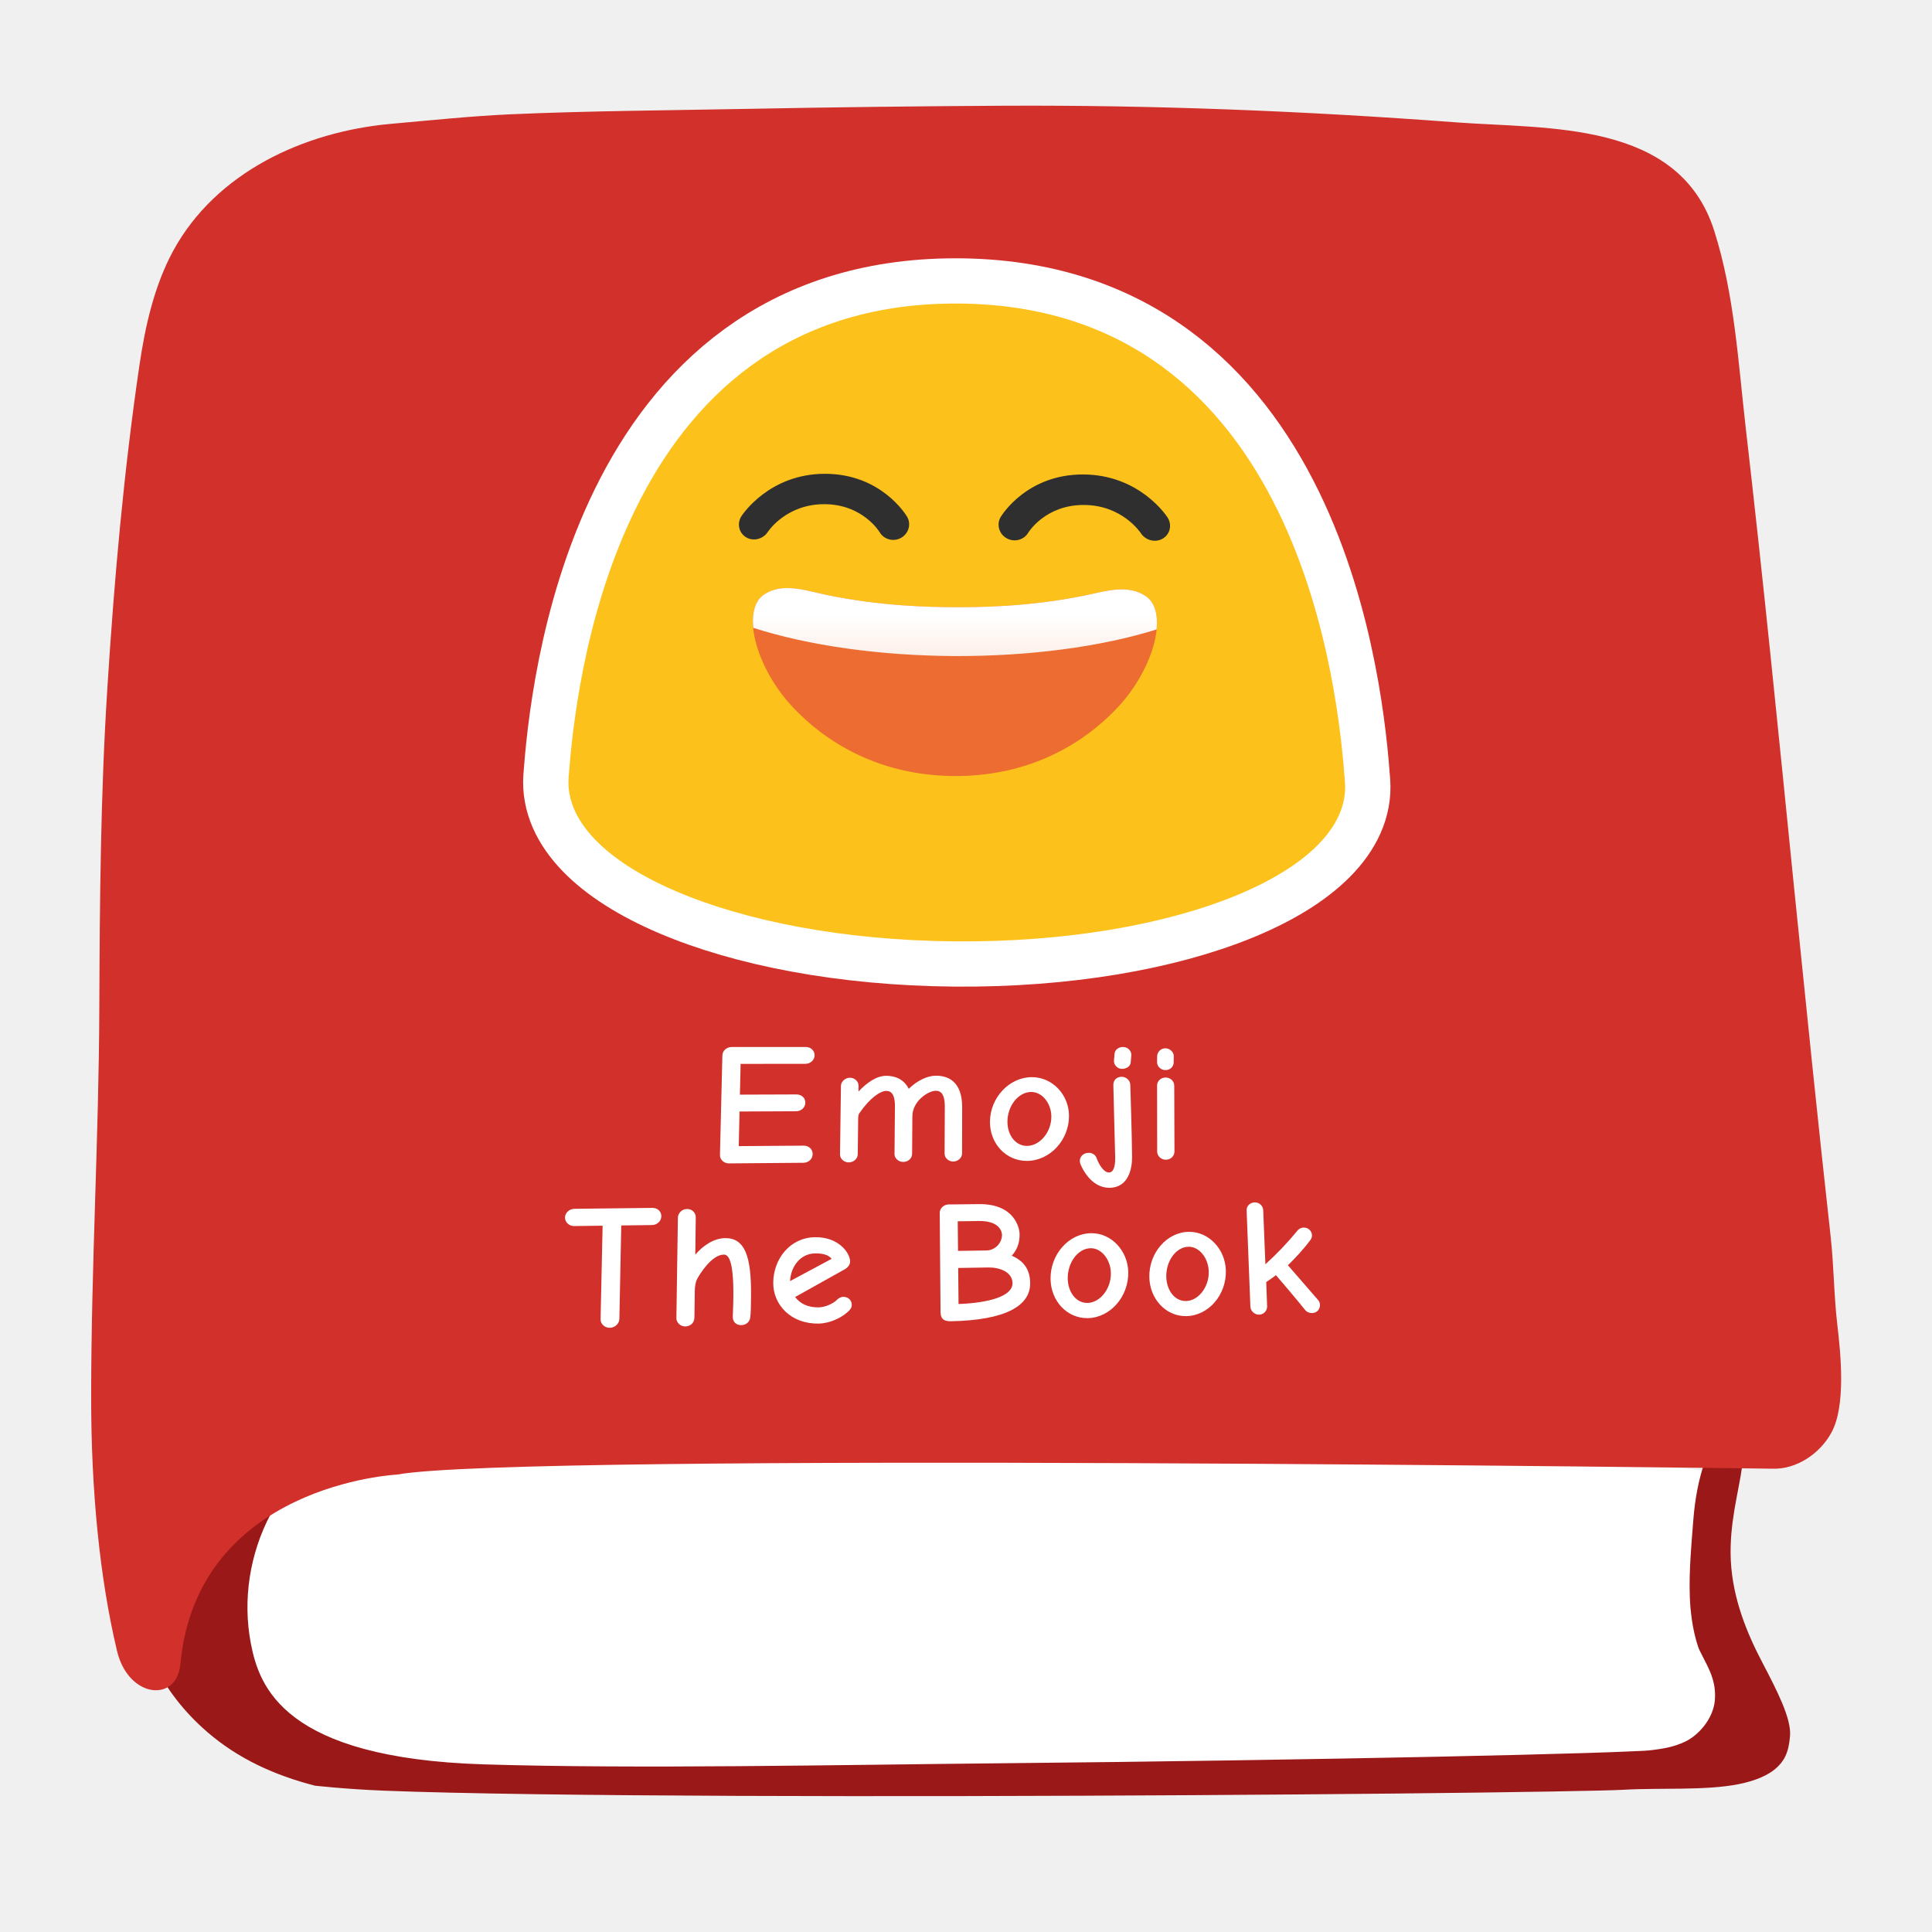
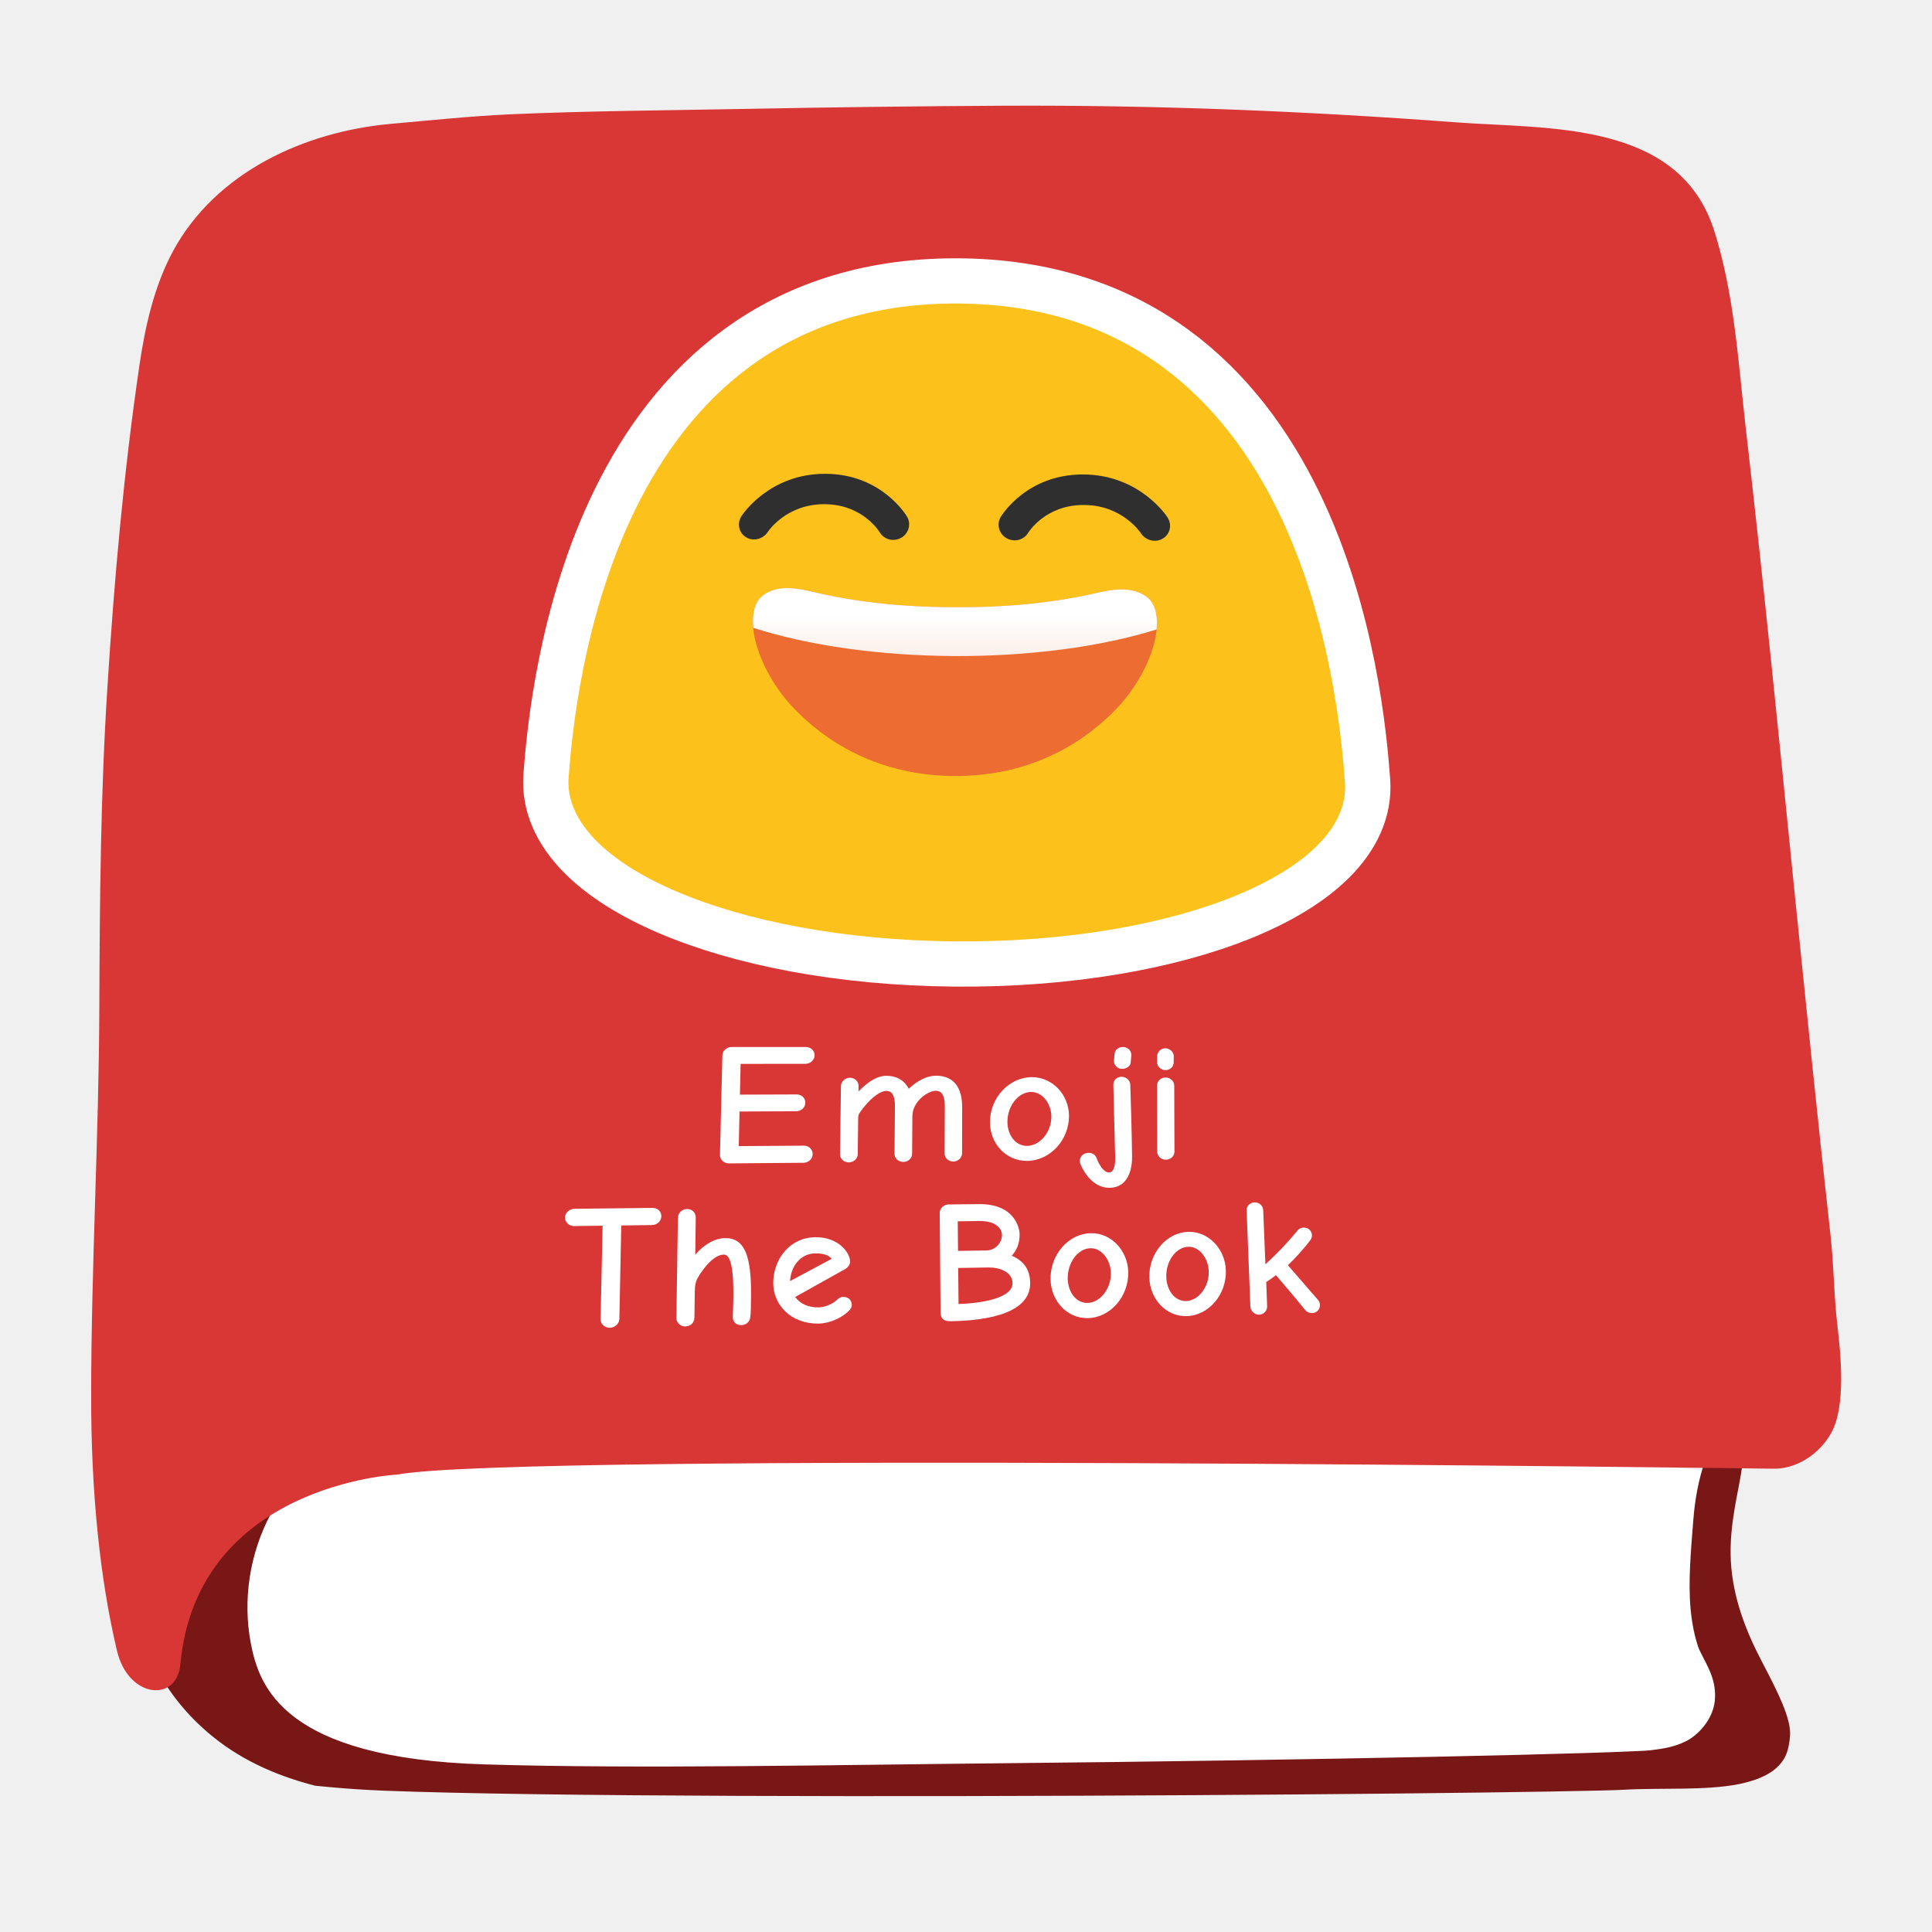
<svg xmlns="http://www.w3.org/2000/svg" xmlns:xlink="http://www.w3.org/1999/xlink" width="128" height="128" version="1.1" id="svg13950" xml:space="preserve">
  <defs id="defs13924">
    <linearGradient gradientTransform="matrix(0.5182734,0,-0.0299342,0.5182734,31.75136,8.979207)" xlink:href="#a" id="b" x1="95.743" y1="70.878" x2="95.743" y2="82.469" gradientUnits="userSpaceOnUse" />
    <linearGradient id="a">
      <stop offset="0" stop-color="#fff" id="stop13919" />
      <stop offset="1" stop-color="#fff" stop-opacity=".787" id="stop13921" />
    </linearGradient>
  </defs>
  <path d="m 112.521,116.16 c -3.239,0.496 -88.226,2.602 -92.121,0.677 -5.198,-2.559 -6.813,-10.762 -4.116,-15.845 2.213,-4.172 7.884,-4.276 11.814,-4.345 5.947,-0.104 78.774,-0.058 83.845,0.68 1.13,0.173 2.029,0.012 2.248,1.325 0.254,1.568 -0.415,3.504 -0.473,5.106 -0.081,1.936 0.184,3.85 0.415,5.763 0.161,1.372 1.049,3.043 0.934,4.403 -0.104,1.302 -1.462,2.075 -2.546,2.236 z" fill="#ffffff" id="path13926" style="stroke-width:1" />
-   <path style="line-height:normal;font-variant-ligatures:normal;font-variant-position:normal;font-variant-caps:normal;font-variant-numeric:normal;font-variant-alternates:normal;font-variant-east-asian:normal;font-feature-settings:normal;text-indent:0;text-align:start;text-decoration-line:none;text-decoration-style:solid;text-decoration-color:#000000;text-transform:none;text-orientation:mixed;shape-padding:0;isolation:auto;mix-blend-mode:normal;fill:#9a1818;fill-opacity:1" d="m 66.5,9.014 c -5.69,0.03 -11.391,0.1 -17.082,0.21 -5.218,0.101 -10.411,0.13 -15.57,0.358 -2.528,0.116 -5.14,0.393 -7.772,0.625 -5.281,0.476 -10.429,2.938 -12.847,7.379 l -0.002,0.002 v 0.002 c -1.07,1.977 -1.644,4.421 -2.008,6.896 C 10.19,31.47 9.563,38.525 9.115,45.611 v 0.002 C 8.66,52.626 8.61,59.686 8.58,66.781 v 0.002 C 8.55,75.437 8.041,84.004 8.041,92.494 v 0.002 c -0.005,4.287 -0.155,8.587 0.504,12.408 0.659,3.82 2.035,7.101 5.146,9.81 l 0.002,0.003 c 2.08,1.806 4.492,2.897 7.186,3.592 h 0.004 c -0.036,-0.01 1.955,0.224 4.515,0.326 2.561,0.101 5.99,0.178 9.989,0.234 7.997,0.113 18.277,0.144 28.562,0.125 10.285,-0.019 20.577,-0.086 28.61,-0.168 8.033,-0.081 13.984,-0.188 14.982,-0.248 2.446,-0.145 5.445,0.068 7.658,-0.375 1.107,-0.221 1.947,-0.589 2.463,-1.047 0.515,-0.457 0.848,-0.987 0.934,-2.17 0.077,-1.144 -0.846,-2.945 -1.815,-4.799 -1.038,-1.97 -1.976,-4.24 -2.11,-6.779 v -0.006 c -0.121,-2.48 0.535,-4.583 0.766,-6.357 l 0.237,-1.807 1.82,0.069 c 0.678,0.025 1.683,-0.604 2.086,-1.352 l 0.004,-0.006 0.002,-0.006 c 0.17,-0.308 0.388,-1.362 0.394,-2.523 0.006,-1.161 -0.123,-2.426 -0.236,-3.38 -0.248,-2.109 -0.248,-4.111 -0.451,-5.933 v -0.002 c -0.852,-7.643 -1.623,-15.28 -2.402,-22.908 v -0.002 c -1.03,-10.222 -2.04,-20.423 -3.217,-30.601 v -0.002 c -0.51,-4.45 -0.773,-8.805 -2.01,-12.692 -0.943,-2.961 -2.872,-4.101 -5.727,-4.83 -2.854,-0.728 -6.436,-0.72 -9.626,-0.96 C 86.346,9.363 76.491,8.964 66.5,9.014 Z M 43.06,9.926 c 4.452,0 8.814,0.166 12.868,0.1 h 0.002 c 10.64,-0.163 21.13,0.872 31.504,1.15 h 0.002 c 3.473,0.095 6.71,0.662 9.82,0.709 h 0.004 c 3.287,0.041 7.563,0.27 10.472,3.537 l 0.002,0.002 c 1.502,1.682 2.214,3.73 2.555,5.676 h 0.002 c 0.28,1.599 0.832,3.33 1.049,5.404 v 0.004 c 1.076,10.129 1.676,20.258 2.394,30.34 v 0.004 c 0.33,4.462 0.678,8.904 1.116,13.326 l 0.002,0.002 v 0.004 c 0.523,5.445 0.95,11.318 0.492,16.943 v 0.006 l -0.002,0.008 c -0.041,0.462 -0.13,0.983 -0.346,1.523 -0.536,1.349 -1.798,2.028 -2.853,2.309 -1.058,0.281 -2.114,0.308 -3.153,0.275 -2.077,-0.065 -4.294,-0.416 -4.732,-0.424 h -0.002 l -13.961,-0.24 c -5.738,-0.1 -11.478,-0.189 -17.23,-0.29 -5.87,-0.09 -11.74,-0.19 -17.596,-0.28 -5.028,-0.08 -10.038,-0.149 -15.051,-0.229 -3.196,-0.05 -6.39,-0.091 -9.576,-0.12 h -0.03 c -0.387,-0.01 -0.802,-0.01 -1.232,-0.01 -6.685,0 -9.77,3.2 -10.096,3.548 -0.03,0.142 -0.025,0.181 -0.14,0.568 -0.18,0.605 -0.503,1.765 -1.92,2.247 -0.61,0.207 -1.45,0.162 -2.033,-0.141 -0.461,-0.24 -0.845,-0.605 -1.108,-1.053 -0.415,-0.67 -0.515,-1.204 -0.592,-1.484 l -0.004,-0.01 -10e-4,-0.01 c -0.463,-1.772 -0.324,-3.437 -0.305,-4.74 0.03,-2.584 0.201,-5.077 0.24,-7.517 v -0.002 c 0.14,-8.054 0.421,-16.086 0.711,-24.108 v -0.002 c 0.3,-8.096 0.64,-16.183 1.02,-24.27 0.14,-2.999 0.28,-5.995 0.45,-8.997 0.102,-1.834 0.058,-3.762 0.66,-5.713 0.604,-1.952 2.122,-3.854 4.589,-4.834 5.535,-2.202 11.551,-2.936 17.535,-3.14 1.496,-0.052 2.99,-0.071 4.475,-0.071 z m 64.598,82.18 c 0.766,0.011 1.365,0.045 1.875,0.119 h 0.004 c 0.123,0.017 0.55,0.014 1.174,0.158 0.626,0.145 1.62,0.63 2.115,1.564 l 0.008,0.012 0.006,0.014 c 0.447,0.87 0.418,1.998 0.152,2.738 v 0.002 l -0.002,0.004 c -0.45,1.24 -0.696,2.602 -0.806,4.013 -0.162,2.072 -0.34,4.015 -0.182,5.829 v 0.002 c 0.09,0.956 0.255,1.836 0.545,2.658 0.04,0.112 0.257,0.506 0.525,1.05 0.27,0.546 0.635,1.327 0.54,2.385 v 0.016 c -0.125,1.264 -1.126,2.313 -1.948,2.709 -0.822,0.395 -1.53,0.47 -2.02,0.543 -0.485,0.074 -0.847,0.077 -1.603,0.111 -0.761,0.035 -1.777,0.071 -3.021,0.11 -2.489,0.077 -5.883,0.162 -9.887,0.246 -8.008,0.167 -18.452,0.333 -28.916,0.433 -10.465,0.1 -24.032,0.385 -34.161,0.072 -13.264,-0.41 -14.887,-5.142 -15.437,-8.013 -0.55,-2.871 -0.084,-5.946 1.317,-8.574 v -0.002 c 1.243,-2.353 3.392,-3.818 5.58,-4.7 2.189,-0.882 4.472,-1.225 6.398,-1.26 h 0.002 c 2.39,-0.041 21.268,-0.74 39.904,-1.343 9.318,-0.302 18.613,-0.582 25.864,-0.746 3.625,-0.082 6.738,-0.134 9.097,-0.147 1.179,-0.006 2.111,-0.015 2.877,-0.004 z" color="#000000" font-weight="400" font-family="sans-serif" white-space="normal" overflow="visible" fill="#173479" stroke-width="4" id="path13928" />
-   <path d="m 11.95,110.265 c 1.096,-11.935 14.36,-12.57 14.36,-12.57 8.08,-1.5 91.11,-0.39 91.11,-0.39 1.61,0.06 3.17,-1.01 3.92,-2.4 0.96,-1.76 0.62,-5.16 0.39,-7.11 -0.23,-1.95 -0.23,-3.95 -0.45,-5.92 -0.85,-7.63 -1.62,-15.26 -2.4,-22.89 -1.03,-10.22 -2.04,-20.43 -3.22,-30.63 -0.5,-4.37 -0.75,-8.86 -2.09,-13.07 -2.33,-7.32 -11,-6.72 -17.11,-7.18 -10.01,-0.75 -19.92,-1.15 -29.97,-1.1 -5.7,0.03 -11.41,0.1 -17.11,0.21 -5.2,0.1 -10.41,0.13 -15.62,0.36 -2.61,0.12 -5.25,0.4 -7.86,0.63 -5.78,0.52 -11.6,3.22 -14.43,8.42 -1.25,2.31 -1.85,4.98 -2.23,7.56 -1.04,7.07 -1.67,14.18 -2.12,21.3 -0.46,7.09 -0.51,14.19 -0.54,21.29 -0.03,8.58 -0.54,17.15 -0.54,25.72 -0.01,6.27 0.57,12.08 1.712,16.88 0.748,3.147 3.963,3.451 4.198,0.89 z" fill="#3666d9" id="path13930" style="fill:#d2302b;fill-opacity:1" />
+   <path style="line-height:normal;font-variant-ligatures:normal;font-variant-position:normal;font-variant-caps:normal;font-variant-numeric:normal;font-variant-alternates:normal;font-variant-east-asian:normal;font-feature-settings:normal;text-indent:0;text-align:start;text-decoration-line:none;text-decoration-style:solid;text-decoration-color:#000000;text-transform:none;text-orientation:mixed;shape-padding:0;isolation:auto;mix-blend-mode:normal;fill:#791717;fill-opacity:1" d="m 66.5,9.014 c -5.69,0.03 -11.391,0.1 -17.082,0.21 -5.218,0.101 -10.411,0.13 -15.57,0.358 -2.528,0.116 -5.14,0.393 -7.772,0.625 -5.281,0.476 -10.429,2.938 -12.847,7.379 l -0.002,0.002 v 0.002 c -1.07,1.977 -1.644,4.421 -2.008,6.896 C 10.19,31.47 9.563,38.525 9.115,45.611 v 0.002 C 8.66,52.626 8.61,59.686 8.58,66.781 v 0.002 C 8.55,75.437 8.041,84.004 8.041,92.494 v 0.002 c -0.005,4.287 -0.155,8.587 0.504,12.408 0.659,3.82 2.035,7.101 5.146,9.81 l 0.002,0.003 c 2.08,1.806 4.492,2.897 7.186,3.592 h 0.004 c -0.036,-0.01 1.955,0.224 4.515,0.326 2.561,0.101 5.99,0.178 9.989,0.234 7.997,0.113 18.277,0.144 28.562,0.125 10.285,-0.019 20.577,-0.086 28.61,-0.168 8.033,-0.081 13.984,-0.188 14.982,-0.248 2.446,-0.145 5.445,0.068 7.658,-0.375 1.107,-0.221 1.947,-0.589 2.463,-1.047 0.515,-0.457 0.848,-0.987 0.934,-2.17 0.077,-1.144 -0.846,-2.945 -1.815,-4.799 -1.038,-1.97 -1.976,-4.24 -2.11,-6.779 v -0.006 c -0.121,-2.48 0.535,-4.583 0.766,-6.357 l 0.237,-1.807 1.82,0.069 c 0.678,0.025 1.683,-0.604 2.086,-1.352 l 0.004,-0.006 0.002,-0.006 c 0.17,-0.308 0.388,-1.362 0.394,-2.523 0.006,-1.161 -0.123,-2.426 -0.236,-3.38 -0.248,-2.109 -0.248,-4.111 -0.451,-5.933 v -0.002 c -0.852,-7.643 -1.623,-15.28 -2.402,-22.908 v -0.002 c -1.03,-10.222 -2.04,-20.423 -3.217,-30.601 v -0.002 c -0.51,-4.45 -0.773,-8.805 -2.01,-12.692 -0.943,-2.961 -2.872,-4.101 -5.727,-4.83 -2.854,-0.728 -6.436,-0.72 -9.626,-0.96 C 86.346,9.363 76.491,8.964 66.5,9.014 Z M 43.06,9.926 c 4.452,0 8.814,0.166 12.868,0.1 h 0.002 c 10.64,-0.163 21.13,0.872 31.504,1.15 h 0.002 c 3.473,0.095 6.71,0.662 9.82,0.709 h 0.004 c 3.287,0.041 7.563,0.27 10.472,3.537 l 0.002,0.002 c 1.502,1.682 2.214,3.73 2.555,5.676 h 0.002 c 0.28,1.599 0.832,3.33 1.049,5.404 v 0.004 c 1.076,10.129 1.676,20.258 2.394,30.34 v 0.004 c 0.33,4.462 0.678,8.904 1.116,13.326 l 0.002,0.002 v 0.004 c 0.523,5.445 0.95,11.318 0.492,16.943 v 0.006 l -0.002,0.008 c -0.041,0.462 -0.13,0.983 -0.346,1.523 -0.536,1.349 -1.798,2.028 -2.853,2.309 -1.058,0.281 -2.114,0.308 -3.153,0.275 -2.077,-0.065 -4.294,-0.416 -4.732,-0.424 h -0.002 l -13.961,-0.24 c -5.738,-0.1 -11.478,-0.189 -17.23,-0.29 -5.87,-0.09 -11.74,-0.19 -17.596,-0.28 -5.028,-0.08 -10.038,-0.149 -15.051,-0.229 -3.196,-0.05 -6.39,-0.091 -9.576,-0.12 h -0.03 c -0.387,-0.01 -0.802,-0.01 -1.232,-0.01 -6.685,0 -9.77,3.2 -10.096,3.548 -0.03,0.142 -0.025,0.181 -0.14,0.568 -0.18,0.605 -0.503,1.765 -1.92,2.247 -0.61,0.207 -1.45,0.162 -2.033,-0.141 -0.461,-0.24 -0.845,-0.605 -1.108,-1.053 -0.415,-0.67 -0.515,-1.204 -0.592,-1.484 l -0.004,-0.01 -10e-4,-0.01 c -0.463,-1.772 -0.324,-3.437 -0.305,-4.74 0.03,-2.584 0.201,-5.077 0.24,-7.517 v -0.002 c 0.14,-8.054 0.421,-16.086 0.711,-24.108 v -0.002 c 0.3,-8.096 0.64,-16.183 1.02,-24.27 0.14,-2.999 0.28,-5.995 0.45,-8.997 0.102,-1.834 0.058,-3.762 0.66,-5.713 0.604,-1.952 2.122,-3.854 4.589,-4.834 5.535,-2.202 11.551,-2.936 17.535,-3.14 1.496,-0.052 2.99,-0.071 4.475,-0.071 z m 64.598,82.18 c 0.766,0.011 1.365,0.045 1.875,0.119 h 0.004 c 0.123,0.017 0.55,0.014 1.174,0.158 0.626,0.145 1.62,0.63 2.115,1.564 l 0.008,0.012 0.006,0.014 c 0.447,0.87 0.418,1.998 0.152,2.738 v 0.002 l -0.002,0.004 c -0.45,1.24 -0.696,2.602 -0.806,4.013 -0.162,2.072 -0.34,4.015 -0.182,5.829 v 0.002 c 0.09,0.956 0.255,1.836 0.545,2.658 0.04,0.112 0.257,0.506 0.525,1.05 0.27,0.546 0.635,1.327 0.54,2.385 v 0.016 c -0.125,1.264 -1.126,2.313 -1.948,2.709 -0.822,0.395 -1.53,0.47 -2.02,0.543 -0.485,0.074 -0.847,0.077 -1.603,0.111 -0.761,0.035 -1.777,0.071 -3.021,0.11 -2.489,0.077 -5.883,0.162 -9.887,0.246 -8.008,0.167 -18.452,0.333 -28.916,0.433 -10.465,0.1 -24.032,0.385 -34.161,0.072 -13.264,-0.41 -14.887,-5.142 -15.437,-8.013 -0.55,-2.871 -0.084,-5.946 1.317,-8.574 v -0.002 c 1.243,-2.353 3.392,-3.818 5.58,-4.7 2.189,-0.882 4.472,-1.225 6.398,-1.26 h 0.002 c 2.39,-0.041 21.268,-0.74 39.904,-1.343 9.318,-0.302 18.613,-0.582 25.864,-0.746 3.625,-0.082 6.738,-0.134 9.097,-0.147 1.179,-0.006 2.111,-0.015 2.877,-0.004 z" color="#000000" font-weight="400" font-family="sans-serif" white-space="normal" overflow="visible" fill="#173479" stroke-width="4" id="path13928" />
+   <path d="m 11.95,110.265 c 1.096,-11.935 14.36,-12.57 14.36,-12.57 8.08,-1.5 91.11,-0.39 91.11,-0.39 1.61,0.06 3.17,-1.01 3.92,-2.4 0.96,-1.76 0.62,-5.16 0.39,-7.11 -0.23,-1.95 -0.23,-3.95 -0.45,-5.92 -0.85,-7.63 -1.62,-15.26 -2.4,-22.89 -1.03,-10.22 -2.04,-20.43 -3.22,-30.63 -0.5,-4.37 -0.75,-8.86 -2.09,-13.07 -2.33,-7.32 -11,-6.72 -17.11,-7.18 -10.01,-0.75 -19.92,-1.15 -29.97,-1.1 -5.7,0.03 -11.41,0.1 -17.11,0.21 -5.2,0.1 -10.41,0.13 -15.62,0.36 -2.61,0.12 -5.25,0.4 -7.86,0.63 -5.78,0.52 -11.6,3.22 -14.43,8.42 -1.25,2.31 -1.85,4.98 -2.23,7.56 -1.04,7.07 -1.67,14.18 -2.12,21.3 -0.46,7.09 -0.51,14.19 -0.54,21.29 -0.03,8.58 -0.54,17.15 -0.54,25.72 -0.01,6.27 0.57,12.08 1.712,16.88 0.748,3.147 3.963,3.451 4.198,0.89 z" fill="#3666d9" id="path13930" style="fill:#d93636;fill-opacity:1" />
  <g id="g14162" transform="matrix(0.8941902,0,0,0.8920485,6.707306,-0.00875154)" style="stroke-width:1.12">
    <path d="m 63.298,22.553 c -25.447,0 -28.2,28.91 -28.668,35.198 -0.485,6.49 12.261,12.03 28.584,12.175 16.419,0.146 29.409,-5.222 28.937,-11.795 -0.457,-6.36 -3.167,-35.578 -28.853,-35.578 z" fill="none" stroke="#ffffff" stroke-width="1.6" id="path13932" style="stroke-width:6.718;stroke-dasharray:none" />
    <path d="m 76.334,45.165 c 0.44,0.007 0.79,0.095 1.117,0.303 0.136,0.085 0.249,0.22 0.317,0.605 0.069,0.386 0.037,0.973 -0.14,1.641 -0.203,0.77 -0.595,1.64 -1.127,2.49 -3.04,0.487 -12.333,1.576 -26.585,-0.217 -0.497,-0.825 -0.865,-1.664 -1.057,-2.408 -0.172,-0.666 -0.202,-1.25 -0.132,-1.634 0.069,-0.383 0.181,-0.515 0.315,-0.599 0.433,-0.27 0.907,-0.332 1.573,-0.268 0.666,0.065 1.459,0.28 2.297,0.45 l 5.8e-5,-10e-4 c 4.478,0.908 8.427,0.959 10.294,0.967 1.868,0.009 5.827,-0.007 10.337,-0.879 l -5.8e-5,10e-4 c 0.846,-0.163 1.645,-0.372 2.319,-0.431 a 4.469,4.735 45.827 0 1 0.471,-0.02" fill="#ffffff" stroke-width="3.291" id="path13934" />
    <path d="m 63.298,22.553 c 25.687,0 28.397,29.219 28.853,35.578 0.472,6.573 -12.519,11.94 -28.936,11.795 C 46.892,69.781 34.145,64.241 34.629,57.751 35.098,51.464 37.852,22.553 63.298,22.553" fill="#fcc21b" id="path13936" style="stroke-width:2.532" />
    <path d="m 77.027,39.61 c 0.356,0.544 1.081,0.725 1.627,0.4 0.545,-0.325 0.698,-1.023 0.353,-1.567 -0.082,-0.131 -2.093,-3.185 -6.261,-3.195 -4.166,-0.01 -6.025,3.028 -6.104,3.158 -0.323,0.541 -0.129,1.25 0.429,1.574 0.191,0.11 0.394,0.162 0.601,0.163 0.396,10e-4 0.786,-0.196 1.002,-0.555 0.054,-0.093 1.31,-2.082 4.127,-2.074 2.82,0.004 4.164,2.007 4.228,2.096 m -29.25,0.303 a 1.13,1.197 45.827 0 0 1.612,-0.4 c 0.05,-0.083 1.389,-2.064 4.191,-2.057 2.85,0.008 4.082,2.063 4.095,2.084 0.321,0.546 1.033,0.734 1.595,0.41 0.558,-0.319 0.754,-1.026 0.431,-1.569 -0.075,-0.13 -1.916,-3.172 -6.058,-3.182 -4.132,-0.01 -6.128,3.017 -6.212,3.146 -0.347,0.544 -0.191,1.246 0.346,1.568" fill="#2f2f2f" id="path13938" style="stroke-width:2.532" />
    <path d="m 49.124,44.155 c 1.371,-0.895 3.033,-0.295 4.514,0.018 4.143,0.875 7.81,0.925 9.571,0.932 1.763,0.008 5.44,-0.012 9.609,-0.855 1.493,-0.301 3.173,-0.891 4.553,0.019 1.762,1.16 0.647,5.35 -2.005,8.221 -1.62,1.755 -5.546,5.2 -12.181,5.156 -6.619,-0.044 -10.506,-3.525 -12.107,-5.291 -2.613,-2.886 -3.695,-7.06 -1.954,-8.2" fill="#ec6c31" stroke-width="12.656" id="path13940" />
    <path id="path13942" style="fill:url(#b);stroke-width:1.12" d="m 50.764,43.686 c -0.571,0.009 -1.125,0.133 -1.639,0.469 -0.682,0.447 -0.926,1.364 -0.818,2.482 4.087,1.319 9.371,2.069 14.887,2.098 5.545,0.025 10.876,-0.682 15.002,-1.977 0.109,-1.118 -0.136,-2.035 -0.824,-2.488 C 75.992,43.36 74.312,43.949 72.818,44.25 c -4.17,0.843 -7.847,0.863 -9.609,0.855 -1.762,-0.007 -5.427,-0.057 -9.57,-0.932 -0.926,-0.196 -1.923,-0.503 -2.875,-0.488 z" />
  </g>
  <g style="line-height:89.8%" aria-label="Emojipedia The Book" font-weight="700" font-size="10.667px" font-family="'Comic Neue'" letter-spacing="0" word-spacing="0" fill="#ffffff" stroke-width="0.2" id="g13948" transform="matrix(1,0,-0.0633501,1,6.486524,-5.000534)">
    <path style="line-height:89.8%;-inkscape-font-specification:'Comic Neue Bold'" d="m 47.585,80.934 -0.094,-2.293 3.748,-0.017 c 0.344,-0.002 0.59,-0.25 0.575,-0.566 -0.015,-0.315 -0.283,-0.55 -0.626,-0.548 l -3.742,0.013 -0.083,-2.037 4.294,-0.005 c 0.342,0 0.586,-0.257 0.571,-0.558 -0.014,-0.312 -0.282,-0.557 -0.623,-0.557 h -4.892 c -0.345,0 -0.607,0.247 -0.594,0.56 l 0.258,6.587 c 0.012,0.32 0.296,0.569 0.645,0.566 l 4.916,-0.041 c 0.345,-0.003 0.592,-0.255 0.577,-0.573 -0.016,-0.317 -0.285,-0.565 -0.63,-0.562 l -4.3,0.03 m 12.764,-4.665 c -0.564,0.001 -1.219,0.324 -1.742,0.87 -0.375,-0.666 -1,-0.864 -1.544,-0.863 -0.653,0.001 -1.259,0.46 -1.775,1.042 l -0.02,-0.38 c -0.014,-0.28 -0.282,-0.535 -0.61,-0.534 -0.303,0 -0.57,0.258 -0.556,0.537 l 0.226,4.545 c 0.015,0.294 0.309,0.53 0.615,0.527 0.318,-0.002 0.575,-0.242 0.56,-0.536 l -0.12,-2.322 c -0.013,-0.247 0.007,-0.325 0.064,-0.415 0.617,-0.989 1.283,-1.46 1.67,-1.462 0.254,0 0.598,0.099 0.65,1.048 l 0.171,3.132 c 0.016,0.293 0.309,0.528 0.613,0.525 0.327,-0.002 0.569,-0.241 0.552,-0.534 l -0.141,-2.503 c -0.055,-0.982 0.929,-1.677 1.446,-1.678 0.24,-0.001 0.606,0.098 0.662,1.043 l 0.185,3.121 c 0.017,0.292 0.296,0.526 0.61,0.523 0.301,-0.002 0.564,-0.24 0.546,-0.532 l -0.186,-3.05 c -0.106,-1.743 -1.085,-2.106 -1.876,-2.104 m 6.404,5.645 c 1.512,-0.012 2.698,-1.38 2.584,-2.998 -0.096,-1.368 -1.24,-2.553 -2.622,-2.55 -1.505,0.003 -2.69,1.367 -2.588,2.977 0.09,1.428 1.23,2.583 2.627,2.571 m -0.02,-4.567 c 0.733,-0.003 1.377,0.757 1.437,1.63 0.07,1.032 -0.639,1.938 -1.484,1.944 -0.774,0.005 -1.347,-0.727 -1.403,-1.595 -0.069,-1.055 0.596,-1.976 1.45,-1.98 m 4.619,4.407 c -0.087,-0.237 -0.318,-0.388 -0.57,-0.373 -0.343,0.003 -0.56,0.26 -0.54,0.539 0.004,0.066 0.033,0.144 0.048,0.189 0.113,0.255 0.802,1.6 2.032,1.588 1.296,-0.014 1.42,-1.34 1.364,-2.073 -0.07,-0.925 -0.149,-1.849 -0.235,-2.772 -0.087,-0.989 -0.179,-1.898 -0.186,-1.986 -0.021,-0.284 -0.308,-0.524 -0.6,-0.524 -0.338,0.001 -0.543,0.232 -0.52,0.538 0.012,0.165 0.125,1.362 0.225,2.551 0.092,1.083 0.194,2.125 0.203,2.258 0.022,0.289 0.05,0.99 -0.35,0.993 -0.354,0.004 -0.7,-0.54 -0.87,-0.927 m 1.858,-6.832 c 0.003,-0.261 -0.228,-0.555 -0.59,-0.555 -0.267,0 -0.511,0.164 -0.526,0.436 l -0.011,0.469 c -0.003,0.273 0.25,0.545 0.577,0.545 0.245,0 0.537,-0.143 0.539,-0.426 l 0.01,-0.469 m 2.972,2.001 c -0.024,-0.295 -0.286,-0.534 -0.61,-0.533 -0.314,0 -0.55,0.24 -0.527,0.536 l 0.284,4.374 c 0.023,0.299 0.3,0.54 0.615,0.537 0.315,-0.002 0.553,-0.248 0.529,-0.546 l -0.291,-4.368 m -0.65,-1.024 c 0.313,0 0.528,-0.218 0.516,-0.512 l -0.022,-0.412 c -0.01,-0.26 -0.284,-0.52 -0.585,-0.52 -0.285,-0.007 -0.519,0.225 -0.515,0.51 l 0.02,0.402 c 0.01,0.283 0.285,0.533 0.586,0.532 m -33.414,9.129 -5.154,0.06 c -0.326,0.004 -0.605,0.25 -0.592,0.573 0.012,0.312 0.31,0.575 0.637,0.57 l 1.889,-0.024 0.258,6.202 c 0.013,0.306 0.313,0.57 0.653,0.563 0.34,-0.007 0.604,-0.282 0.591,-0.587 l -0.268,-6.194 2.037,-0.026 c 0.347,-0.005 0.595,-0.272 0.58,-0.582 -0.015,-0.321 -0.285,-0.559 -0.632,-0.555 m 6.949,7.233 c 0.019,-0.325 -0.004,-0.743 -0.043,-1.448 -0.14,-2.547 -0.637,-3.801 -1.961,-3.783 -0.725,0.01 -1.416,0.48 -1.903,1.097 l -0.124,-2.469 c -0.02,-0.323 -0.296,-0.57 -0.619,-0.554 -0.315,-0.005 -0.571,0.254 -0.564,0.569 l 0.322,6.661 c 0.014,0.292 0.313,0.555 0.625,0.548 0.323,-0.006 0.586,-0.222 0.567,-0.595 l -0.086,-1.732 c -0.016,-0.313 0.007,-0.592 0.107,-0.825 0.157,-0.327 0.858,-1.596 1.658,-1.608 0.283,-0.004 0.68,0.289 0.813,2.793 0.04,0.73 0.031,1.044 0.048,1.346 0.016,0.302 0.251,0.542 0.609,0.534 0.32,-0.006 0.554,-0.243 0.55,-0.534 m 5.679,-1.149 c -0.25,0.27 -0.772,0.498 -1.174,0.506 -0.695,0.013 -1.235,-0.22 -1.617,-0.685 l 3.15,-1.825 c 0.246,-0.14 0.355,-0.337 0.342,-0.531 -0.034,-0.536 -0.828,-1.63 -2.425,-1.607 -1.663,0.023 -2.667,1.446 -2.578,3.02 0.082,1.443 1.335,2.74 3.193,2.702 0.756,-0.016 1.572,-0.413 1.979,-0.894 0.088,-0.094 0.133,-0.22 0.124,-0.348 -0.02,-0.31 -0.277,-0.536 -0.605,-0.53 -0.15,0.009 -0.29,0.078 -0.389,0.192 m -3.195,-1.233 c -0.01,-1.01 0.6,-1.823 1.536,-1.837 0.558,-0.008 0.917,0.112 1.126,0.36 l -2.662,1.477 m 10.852,2.658 c 3.564,-0.072 5.186,-1.005 5.064,-2.545 -0.07,-0.87 -0.505,-1.45 -1.335,-1.798 0.282,-0.32 0.482,-0.784 0.43,-1.435 -0.028,-0.359 -0.428,-2.01 -2.829,-1.982 l -2.01,0.023 c -0.309,0.004 -0.563,0.265 -0.542,0.557 l 0.47,6.565 c 0.038,0.526 0.333,0.623 0.752,0.615 m 0.233,-3.529 1.994,-0.033 c 0.722,-0.011 1.609,0.28 1.668,1.037 0.069,0.884 -1.537,1.313 -3.488,1.384 l -0.174,-2.388 m -0.227,-3.093 1.408,-0.018 c 1.416,-0.018 1.57,0.766 1.582,0.912 0.035,0.557 -0.402,1.03 -0.96,1.039 l -1.886,0.028 -0.144,-1.96 m 9.029,6.415 c 1.486,-0.03 2.625,-1.431 2.48,-3.07 -0.122,-1.387 -1.271,-2.576 -2.63,-2.557 -1.48,0.02 -2.619,1.417 -2.486,3.05 0.118,1.446 1.262,2.605 2.636,2.577 m -0.112,-4.632 c 0.721,-0.01 1.37,0.752 1.446,1.637 0.091,1.045 -0.589,1.972 -1.42,1.988 -0.761,0.014 -1.34,-0.722 -1.413,-1.602 -0.088,-1.068 0.547,-2.01 1.387,-2.023 m 6.636,4.499 c 1.465,-0.03 2.574,-1.42 2.416,-3.046 -0.133,-1.376 -1.277,-2.557 -2.616,-2.538 -1.459,0.02 -2.568,1.406 -2.422,3.026 0.13,1.436 1.268,2.586 2.622,2.558 m -0.153,-4.596 c 0.71,-0.011 1.357,0.746 1.44,1.625 0.1,1.037 -0.562,1.956 -1.38,1.972 -0.751,0.015 -1.328,-0.716 -1.408,-1.59 -0.097,-1.06 0.52,-1.995 1.348,-2.007 m 8.766,3.486 -2.106,-2.26 c 0.42,-0.427 1.027,-1.133 1.388,-1.678 0.065,-0.093 0.093,-0.207 0.079,-0.32 -0.035,-0.292 -0.288,-0.508 -0.582,-0.497 -0.168,-1.68e-4 -0.325,0.084 -0.417,0.225 -0.595,0.786 -1.252,1.524 -1.964,2.206 l -0.37,-3.57 c -0.03,-0.306 -0.29,-0.537 -0.597,-0.532 -0.295,0.004 -0.533,0.237 -0.504,0.523 l 0.655,6.39 c 0.028,0.28 0.317,0.532 0.602,0.526 0.297,0.004 0.533,-0.251 0.506,-0.547 l -0.162,-1.614 c 0.15,-0.103 0.384,-0.263 0.615,-0.456 0.37,0.394 1.395,1.52 2.104,2.332 0.115,0.12 0.28,0.184 0.45,0.18 0.33,-0.006 0.518,-0.266 0.486,-0.566 -0.019,-0.132 -0.084,-0.253 -0.183,-0.342" id="path13946" />
  </g>
</svg>
